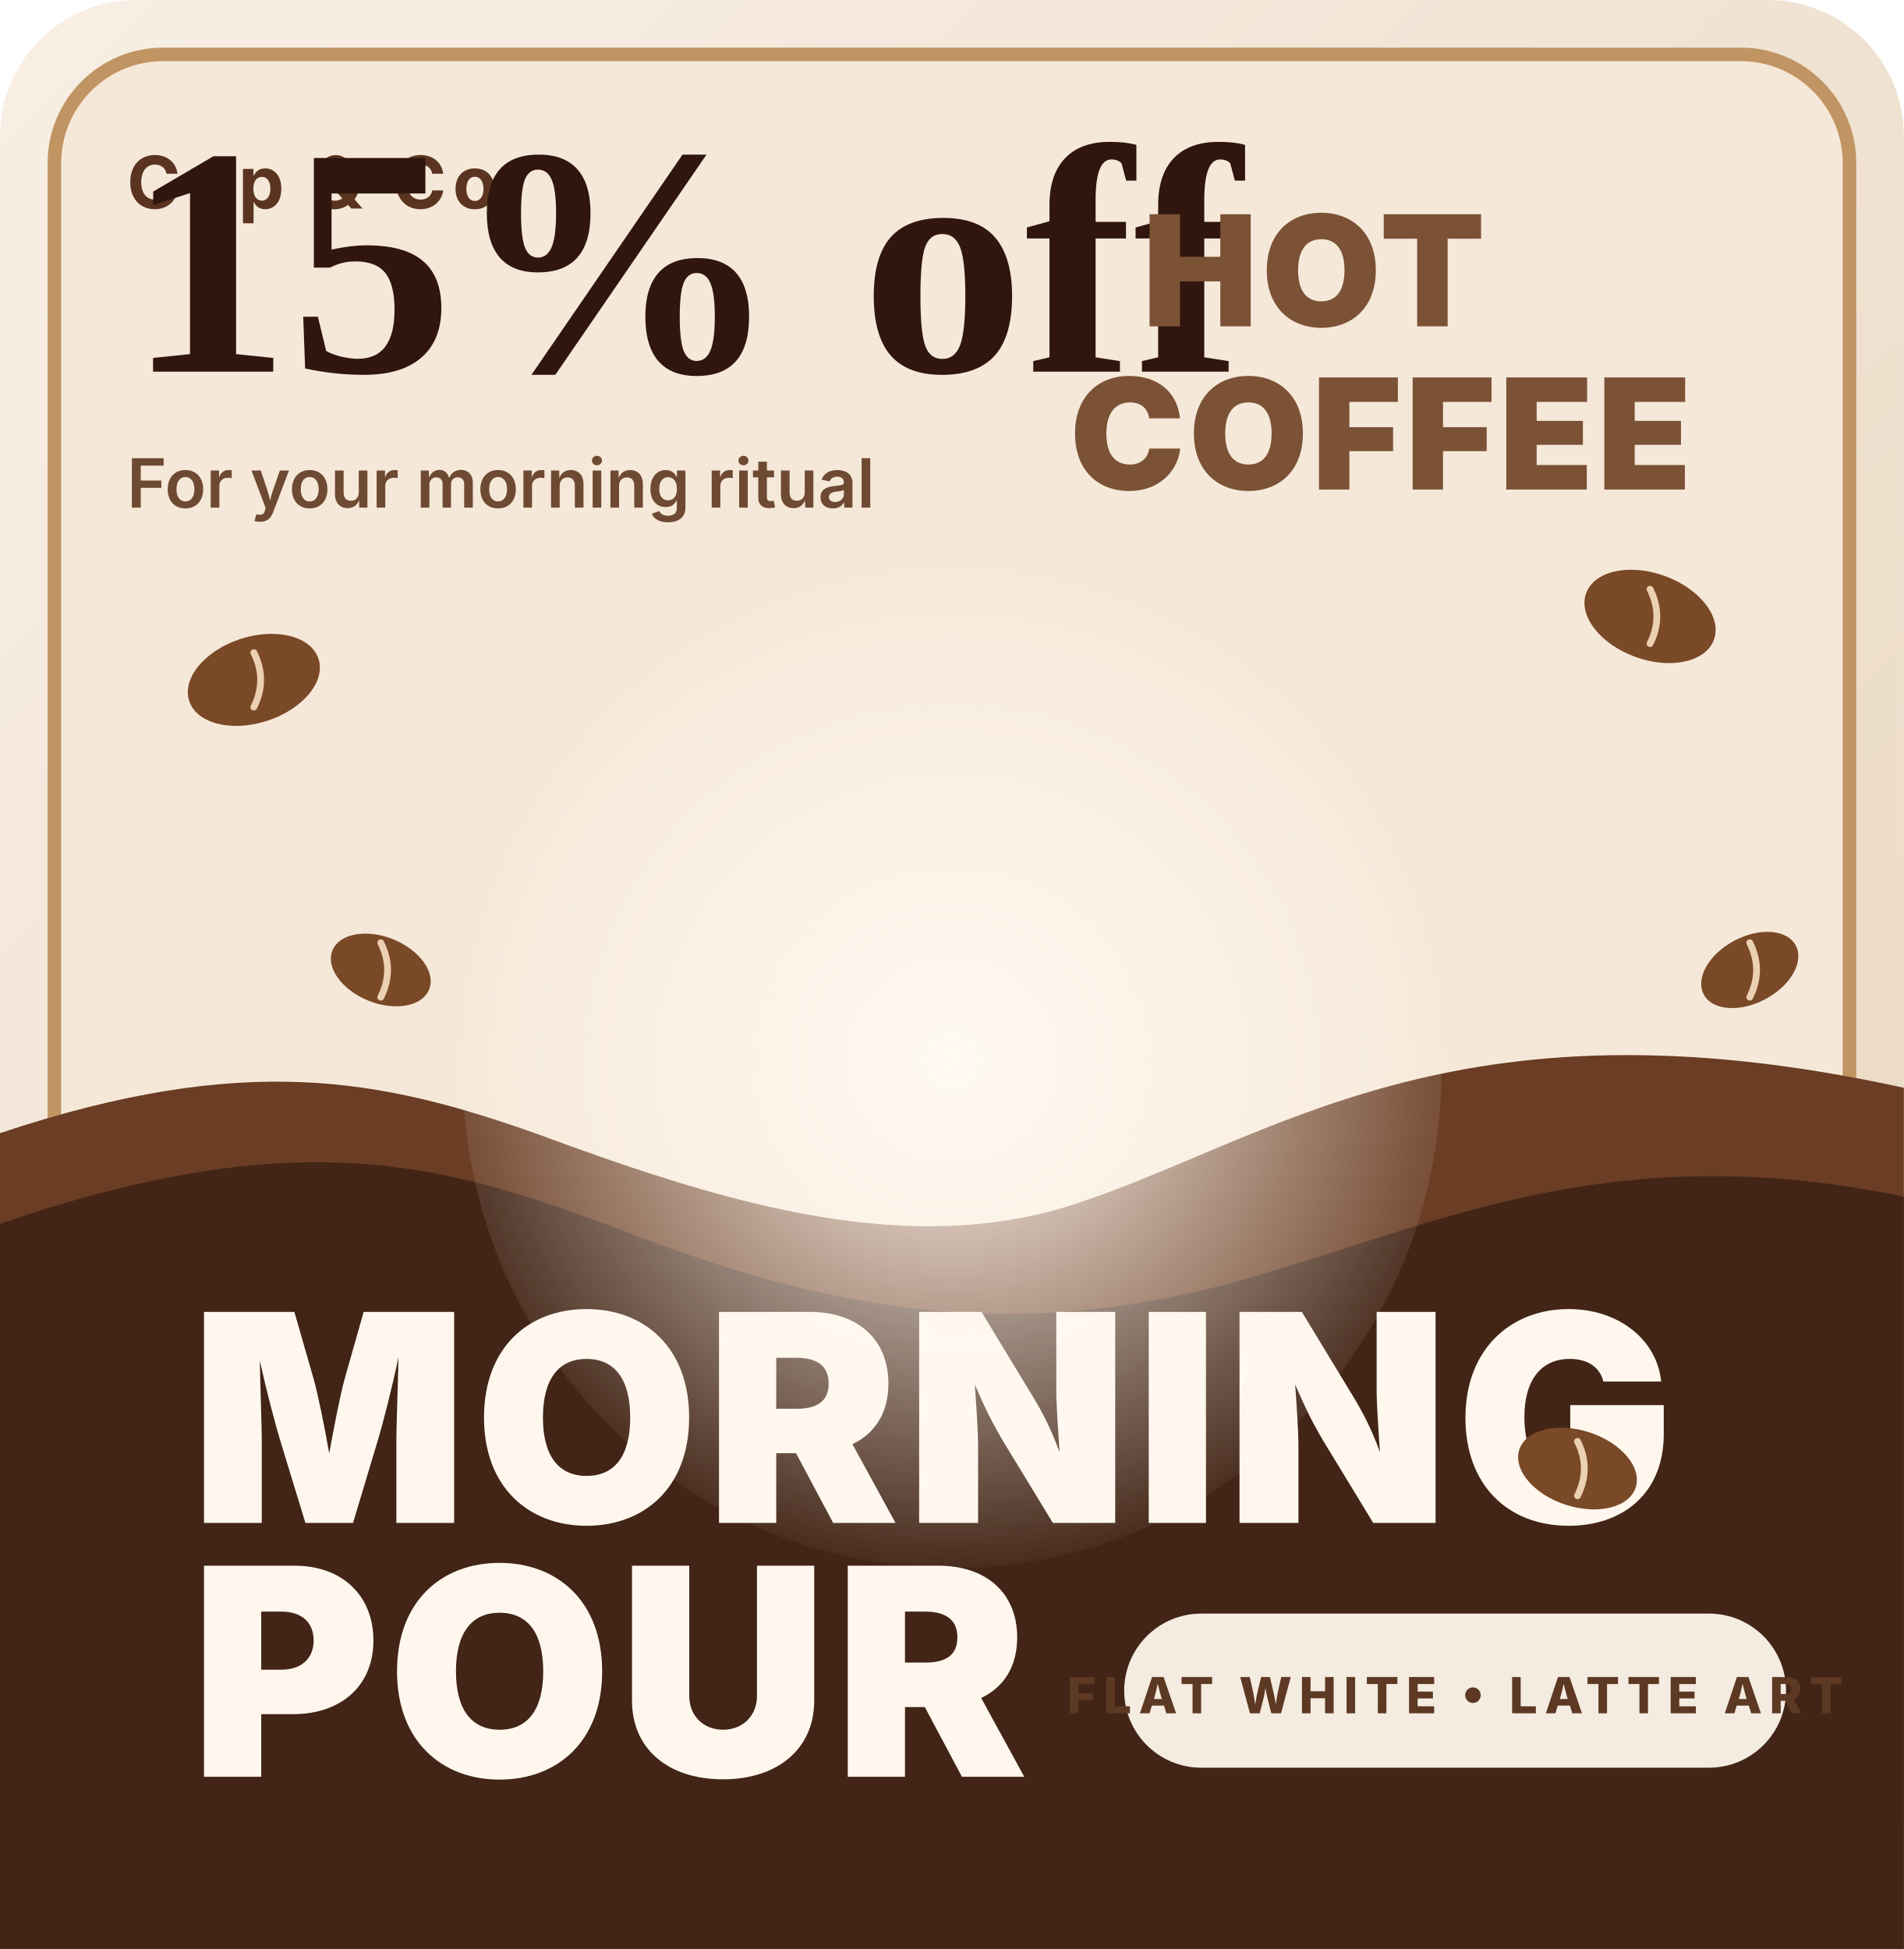
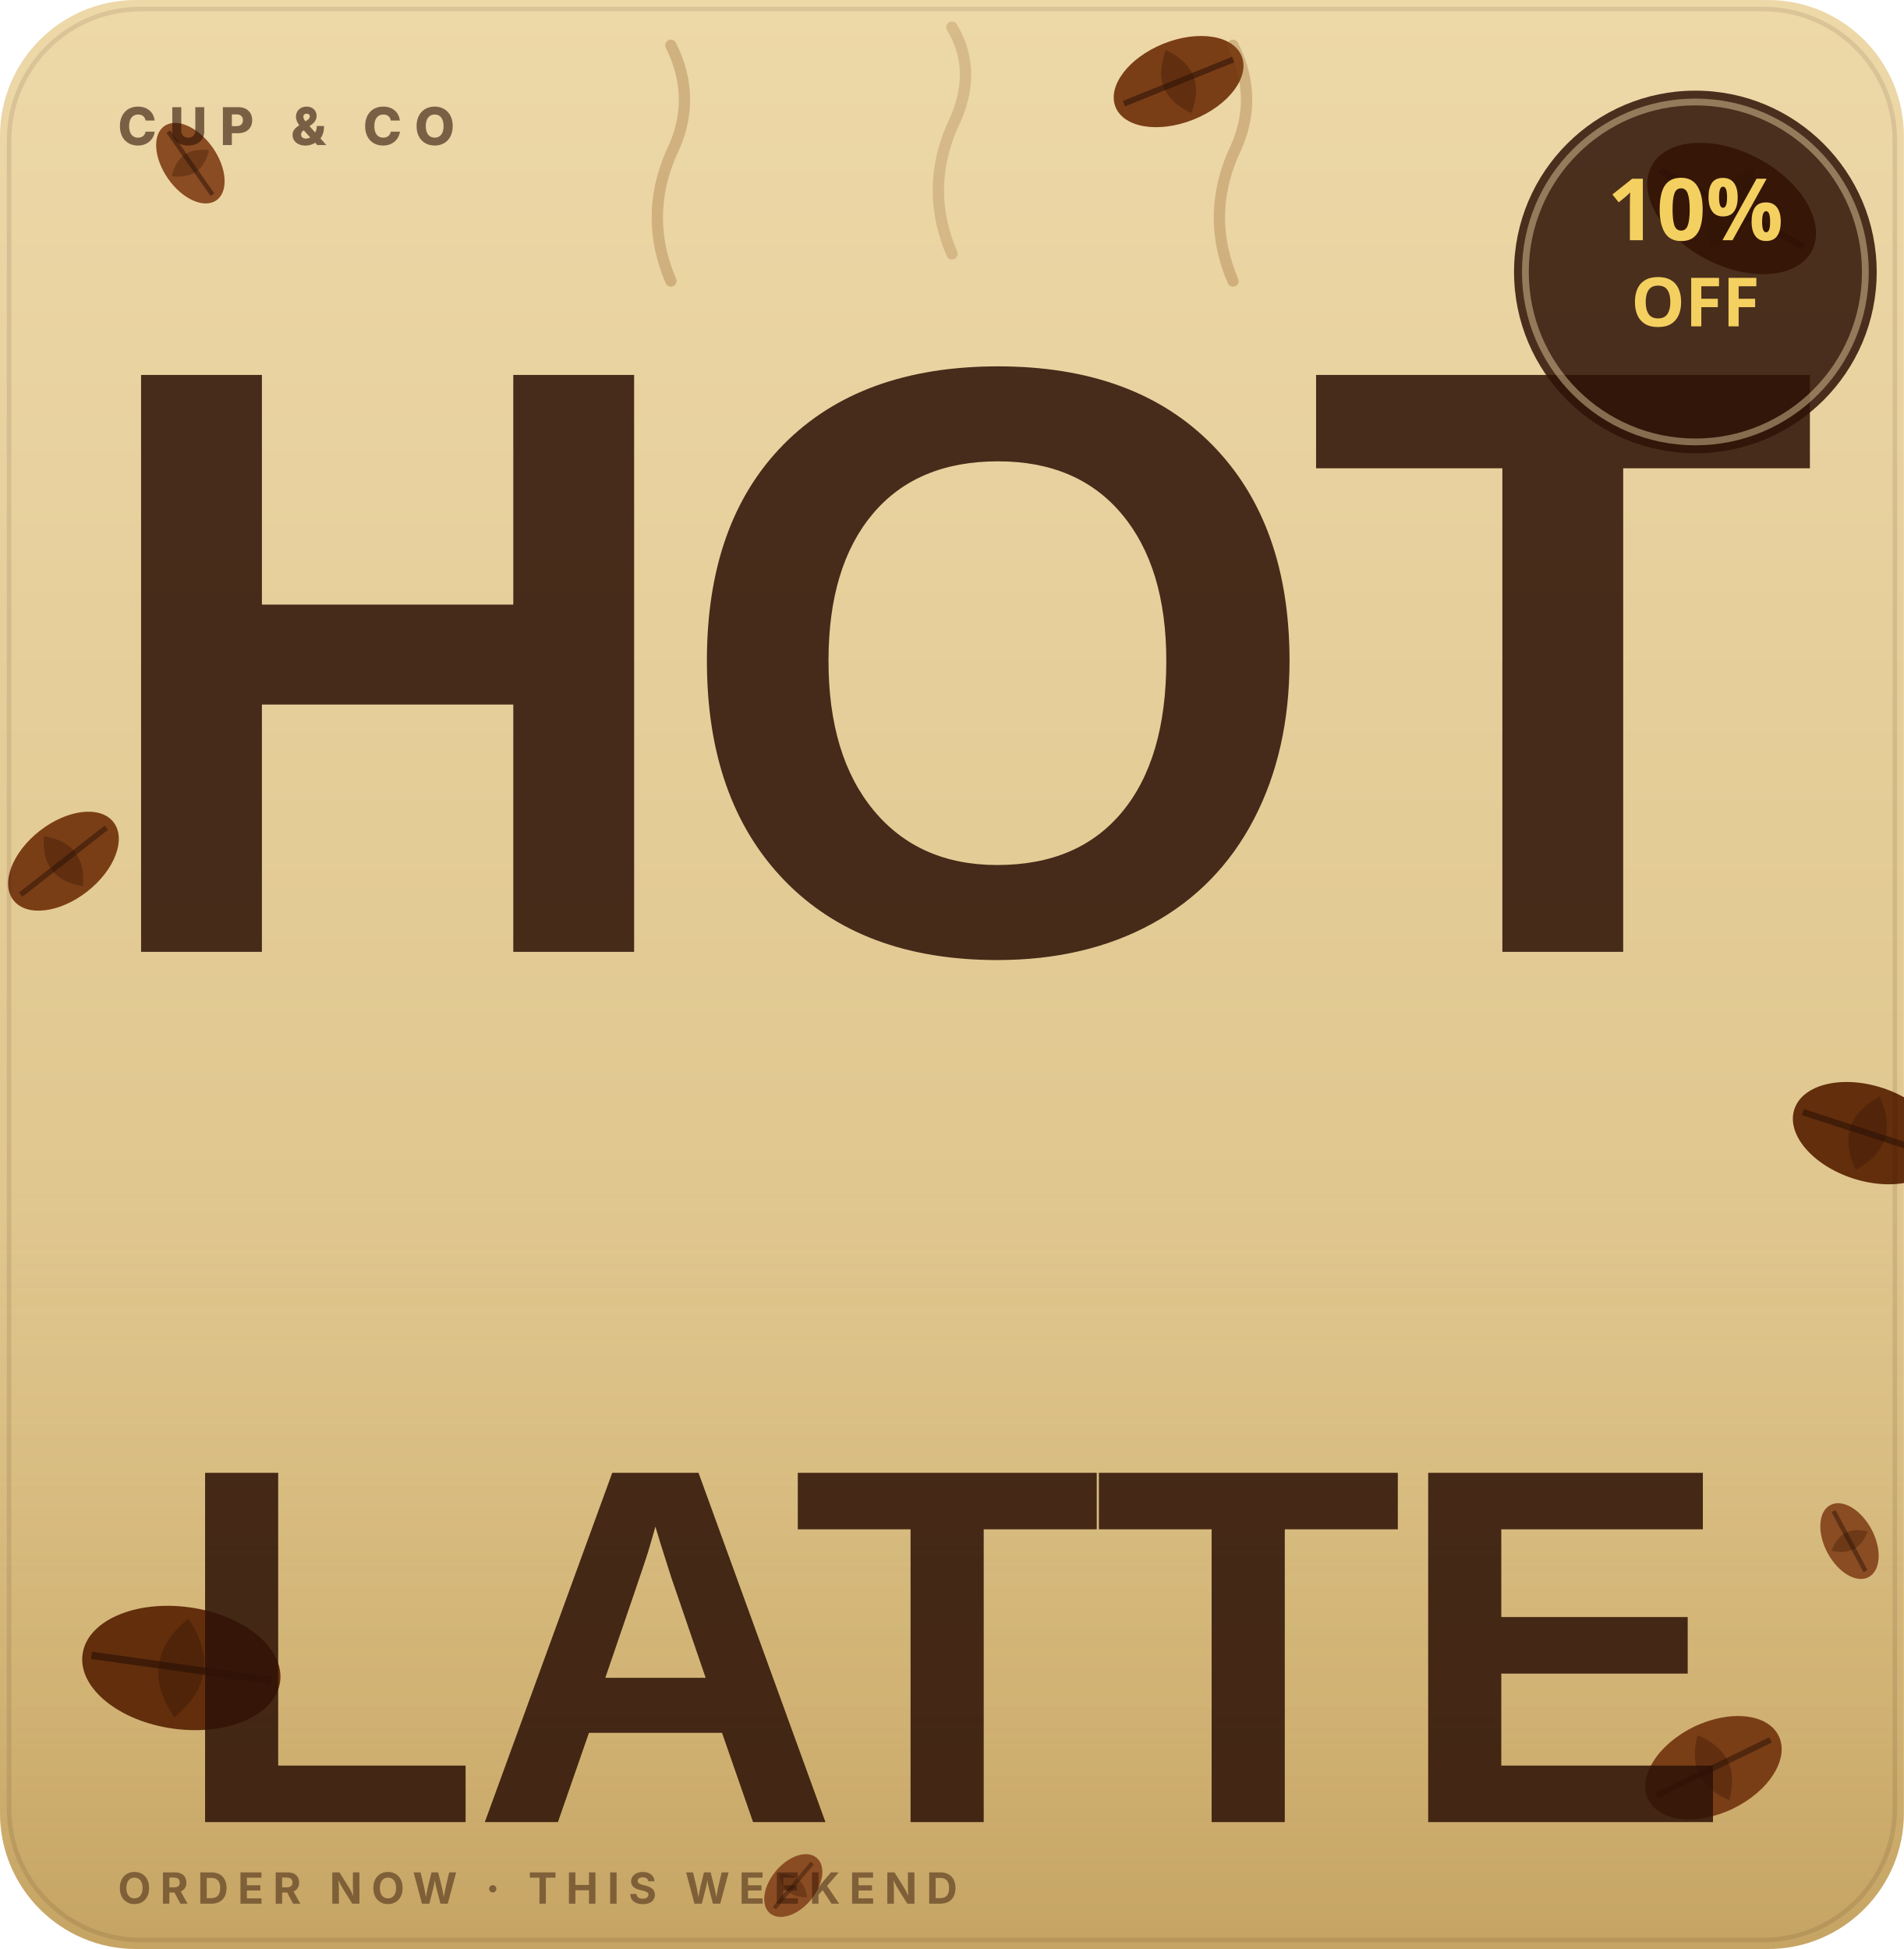
<svg xmlns="http://www.w3.org/2000/svg" width="420" height="430" viewBox="0 0 420 430" fill="none">
  <defs>
-     <linearGradient id="hotBg" x1="0" y1="0" x2="420" y2="430" gradientUnits="userSpaceOnUse">
-       <stop offset="0" stop-color="#F8EFE5" />
-       <stop offset="1" stop-color="#E8D5BE" />
+     <linearGradient id="bg" x1="0" y1="0" x2="0" y2="430" gradientUnits="userSpaceOnUse">
+       <stop offset="0%" stop-color="#EDD8A8" />
+       <stop offset="100%" stop-color="#D8BC80" />
    </linearGradient>
-     <radialGradient id="hotGlow" cx="0" cy="0" r="1" gradientUnits="userSpaceOnUse" gradientTransform="translate(210 234) rotate(90) scale(116 120)">
-       <stop offset="0" stop-color="#FFF9F1" stop-opacity="1" />
-       <stop offset="1" stop-color="#FFF9F1" stop-opacity="0" />
-     </radialGradient>
+     <linearGradient id="fade" x1="0" y1="260" x2="0" y2="430" gradientUnits="userSpaceOnUse">
+       <stop offset="0%" stop-color="#C8A050" stop-opacity="0" />
+       <stop offset="100%" stop-color="#9A6C20" stop-opacity="0.30" />
+     </linearGradient>
  </defs>
-   <rect width="420" height="430" rx="30" fill="url(#hotBg)" />
-   <rect x="12" y="12" width="396" height="406" rx="24" fill="#F5E8D8" stroke="#C19563" stroke-width="3" />
-   <path d="M0 250C54 232 84 238 118 250C156 264 198 278 236 266C280 252 320 218 420 240V430H0V250Z" fill="#6A3D24" />
-   <path d="M0 270C70 246 102 258 144 274C182 288 220 296 268 284C314 272 352 250 420 264V430H0V270Z" fill="#3A2014" fill-opacity="0.82" />
-   <text x="28" y="46" fill="#5A3420" font-family="Sora, Inter, Arial, sans-serif" font-size="16" font-weight="700" letter-spacing="1.4">Cup &amp; Co</text>
-   <text x="28" y="82" fill="#30160F" font-family="Georgia, 'Times New Roman', serif" font-size="72" font-weight="700">15% off</text>
-   <text x="28" y="112" fill="#6F4A33" font-family="Inter, Arial, sans-serif" font-size="15" font-weight="600">For your morning ritual</text>
-   <text x="252" y="72" fill="#7B5235" font-family="Arial Black, Inter, sans-serif" font-size="34" font-weight="900" letter-spacing="0.8">HOT</text>
-   <text x="236" y="108" fill="#7B5235" font-family="Arial Black, Inter, sans-serif" font-size="34" font-weight="900" letter-spacing="0.8">COFFEE</text>
-   <text x="42" y="336" fill="#FFF7EE" font-family="Arial Black, Inter, sans-serif" font-size="64" font-weight="900" letter-spacing="1.4">MORNING</text>
-   <text x="42" y="392" fill="#FFF7EE" font-family="Arial Black, Inter, sans-serif" font-size="64" font-weight="900" letter-spacing="1.4">POUR</text>
-   <ellipse cx="210" cy="236" rx="108" ry="110" fill="url(#hotGlow)" />
-   <g fill="#7A4927">
-     <ellipse cx="56" cy="150" rx="15" ry="9.5" transform="rotate(-18 56 150)" />
-     <ellipse cx="84" cy="214" rx="11.5" ry="7.3" transform="rotate(22 84 214)" />
-     <ellipse cx="364" cy="136" rx="15" ry="9.5" transform="rotate(20 364 136)" />
-     <ellipse cx="386" cy="214" rx="11.5" ry="7.3" transform="rotate(-28 386 214)" />
-     <ellipse cx="348" cy="324" rx="13.5" ry="8.4" transform="rotate(18 348 324)" />
+   <rect width="420" height="430" rx="30" fill="url(#bg)" />
+   <rect width="420" height="430" rx="30" fill="url(#fade)" />
+   <g transform="translate(382,46) rotate(28)">
+     <ellipse rx="20" ry="12.5" fill="#622E0C" />
+     <path d="M0,-10 Q9,0 0,10 Q-9,0 0,-10Z" fill="#3D1A06" opacity="0.45" />
+     <line x1="-18" y1="0" x2="18" y2="0" stroke="#281006" stroke-width="1.5" stroke-opacity="0.6" />
  </g>
-   <g stroke="#EBD0B1" stroke-width="1.5" stroke-linecap="round">
-     <path d="M56 144C58 148 58 152 56 156" />
-     <path d="M84 208C86 212 86 216 84 220" />
-     <path d="M364 130C366 134 366 138 364 142" />
-     <path d="M386 208C388 212 388 216 386 220" />
-     <path d="M348 318C350 322 350 326 348 330" />
+   <g transform="translate(260,18) rotate(-22)">
+     <ellipse rx="15" ry="9" fill="#7A3E16" />
+     <path d="M0,-7.5 Q7,0 0,7.5 Q-7,0 0,-7.5Z" fill="#3D1A06" opacity="0.4" />
+     <line x1="-13" y1="0" x2="13" y2="0" stroke="#281006" stroke-width="1.3" stroke-opacity="0.55" />
  </g>
-   <rect x="248" y="356" width="146" height="34" rx="17" fill="#FFF7EE" fill-opacity="0.94" />
-   <text x="321" y="378" text-anchor="middle" fill="#5D3923" font-family="Inter, Arial, sans-serif" font-size="11" font-weight="800" letter-spacing="1.6">FLAT WHITE • LATTE ART</text>
+   <g transform="translate(42,36) rotate(55)">
+     <ellipse rx="10" ry="6" fill="#8A4C22" />
+     <path d="M0,-5 Q4.5,0 0,5 Q-4.5,0 0,-5Z" fill="#3D1A06" opacity="0.38" />
+     <line x1="-8.5" y1="0" x2="8.5" y2="0" stroke="#281006" stroke-width="1" stroke-opacity="0.5" />
+   </g>
+   <g transform="translate(14,190) rotate(-38)">
+     <ellipse rx="14" ry="8.5" fill="#7A3E16" />
+     <path d="M0,-7 Q6.5,0 0,7 Q-6.5,0 0,-7Z" fill="#3D1A06" opacity="0.4" />
+     <line x1="-12" y1="0" x2="12" y2="0" stroke="#281006" stroke-width="1.2" stroke-opacity="0.5" />
+   </g>
+   <g transform="translate(412,250) rotate(18)">
+     <ellipse rx="17" ry="10.5" fill="#622E0C" />
+     <path d="M0,-8.5 Q8,0 0,8.5 Q-8,0 0,-8.5Z" fill="#3D1A06" opacity="0.45" />
+     <line x1="-15" y1="0" x2="15" y2="0" stroke="#281006" stroke-width="1.4" stroke-opacity="0.55" />
+   </g>
+   <g transform="translate(40,368) rotate(8)">
+     <ellipse rx="22" ry="13.5" fill="#622E0C" />
+     <path d="M0,-11 Q10,0 0,11 Q-10,0 0,-11Z" fill="#3D1A06" opacity="0.5" />
+     <line x1="-20" y1="0" x2="20" y2="0" stroke="#281006" stroke-width="1.6" stroke-opacity="0.6" />
+   </g>
+   <g transform="translate(378,390) rotate(-26)">
+     <ellipse rx="16" ry="10" fill="#7A3E16" />
+     <path d="M0,-8 Q7,0 0,8 Q-7,0 0,-8Z" fill="#3D1A06" opacity="0.4" />
+     <line x1="-14" y1="0" x2="14" y2="0" stroke="#281006" stroke-width="1.3" stroke-opacity="0.5" />
+   </g>
+   <g transform="translate(408,340) rotate(62)">
+     <ellipse rx="9" ry="5.5" fill="#8A4C22" />
+     <path d="M0,-4.5 Q4,0 0,4.5 Q-4,0 0,-4.5Z" fill="#3D1A06" opacity="0.38" />
+     <line x1="-7.5" y1="0" x2="7.5" y2="0" stroke="#281006" stroke-width="1" stroke-opacity="0.45" />
+   </g>
+   <g transform="translate(175,416) rotate(-50)">
+     <ellipse rx="8" ry="5" fill="#8A4C22" />
+     <path d="M0,-4 Q3.5,0 0,4 Q-3.5,0 0,-4Z" fill="#3D1A06" opacity="0.35" />
+     <line x1="-6.5" y1="0" x2="6.5" y2="0" stroke="#281006" stroke-width="0.9" stroke-opacity="0.4" />
+   </g>
+   <path d="M148,62 Q142,48 148,34 Q154,22 148,10" stroke="#8A5220" stroke-width="2.5" stroke-opacity="0.28" stroke-linecap="round" fill="none" />
+   <path d="M210,56 Q204,42 210,28 Q216,16 210,6" stroke="#8A5220" stroke-width="2.5" stroke-opacity="0.22" stroke-linecap="round" fill="none" />
+   <path d="M272,62 Q266,48 272,34 Q278,22 272,10" stroke="#8A5220" stroke-width="2.5" stroke-opacity="0.28" stroke-linecap="round" fill="none" />
+   <text x="210" y="210" text-anchor="middle" font-family="Impact, 'Arial Black', 'Helvetica Neue', Arial, sans-serif" font-size="185" font-weight="900" fill="#2E1206" fill-opacity="0.86" letter-spacing="-4">HOT</text>
+   <text x="210" y="402" text-anchor="middle" font-family="Impact, 'Arial Black', 'Helvetica Neue', Arial, sans-serif" font-size="112" font-weight="900" fill="#2E1206" fill-opacity="0.86" letter-spacing="-2">LATTE</text>
+   <text x="26" y="32" font-family="'Sora', 'Inter', 'Arial', sans-serif" font-size="11.5" font-weight="800" fill="#2E1206" fill-opacity="0.60" letter-spacing="2.8">CUP &amp; CO</text>
+   <circle cx="374" cy="60" r="40" fill="#2E1206" fill-opacity="0.85" />
+   <circle cx="374" cy="60" r="37.5" fill="none" stroke="#EDD8A8" stroke-width="1.5" stroke-opacity="0.45" />
+   <text x="374" y="53" text-anchor="middle" font-family="Impact, 'Arial Black', sans-serif" font-size="19" font-weight="900" fill="#F4D060">10%</text>
+   <text x="374" y="72" text-anchor="middle" font-family="Impact, 'Arial Black', sans-serif" font-size="15" font-weight="900" fill="#F4D060">OFF</text>
+   <text x="26" y="420" font-family="'Sora', 'Inter', Arial, sans-serif" font-size="9.5" font-weight="700" fill="#2E1206" fill-opacity="0.48" letter-spacing="2">ORDER NOW · THIS WEEKEND</text>
+   <rect x="2" y="2" width="416" height="426" rx="29" stroke="#2E1206" stroke-width="1" stroke-opacity="0.10" fill="none" />
</svg>
